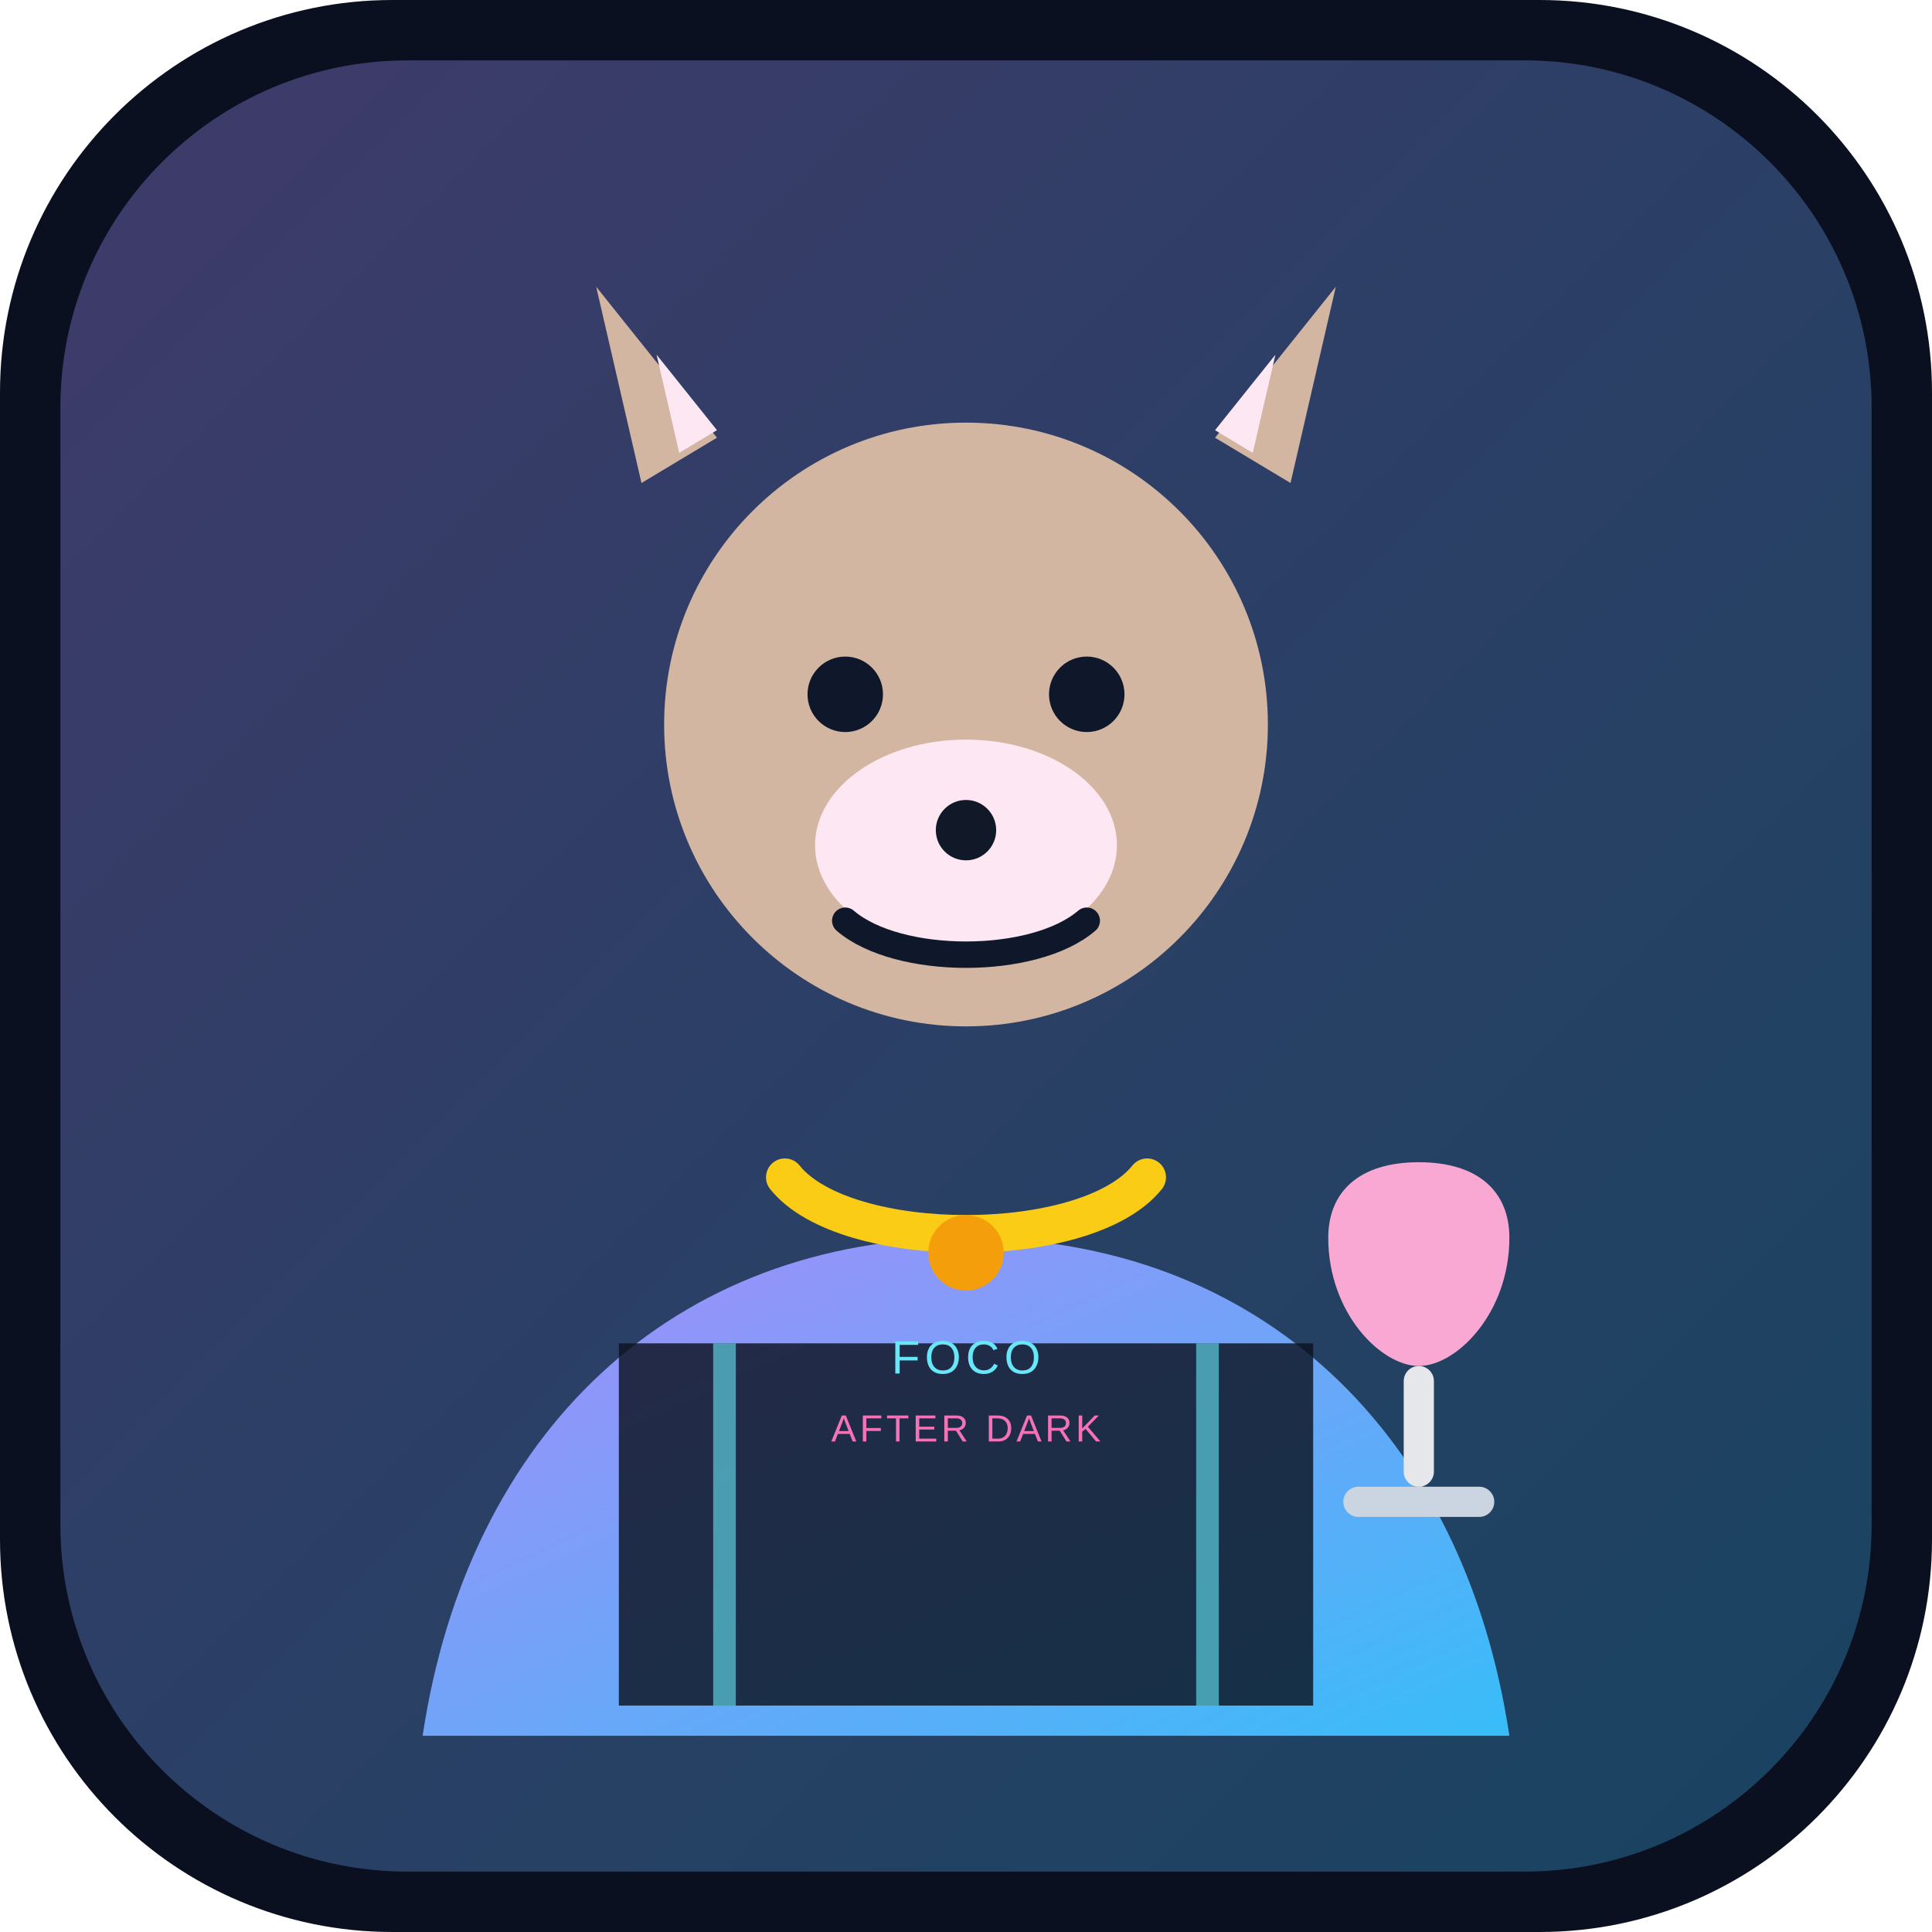
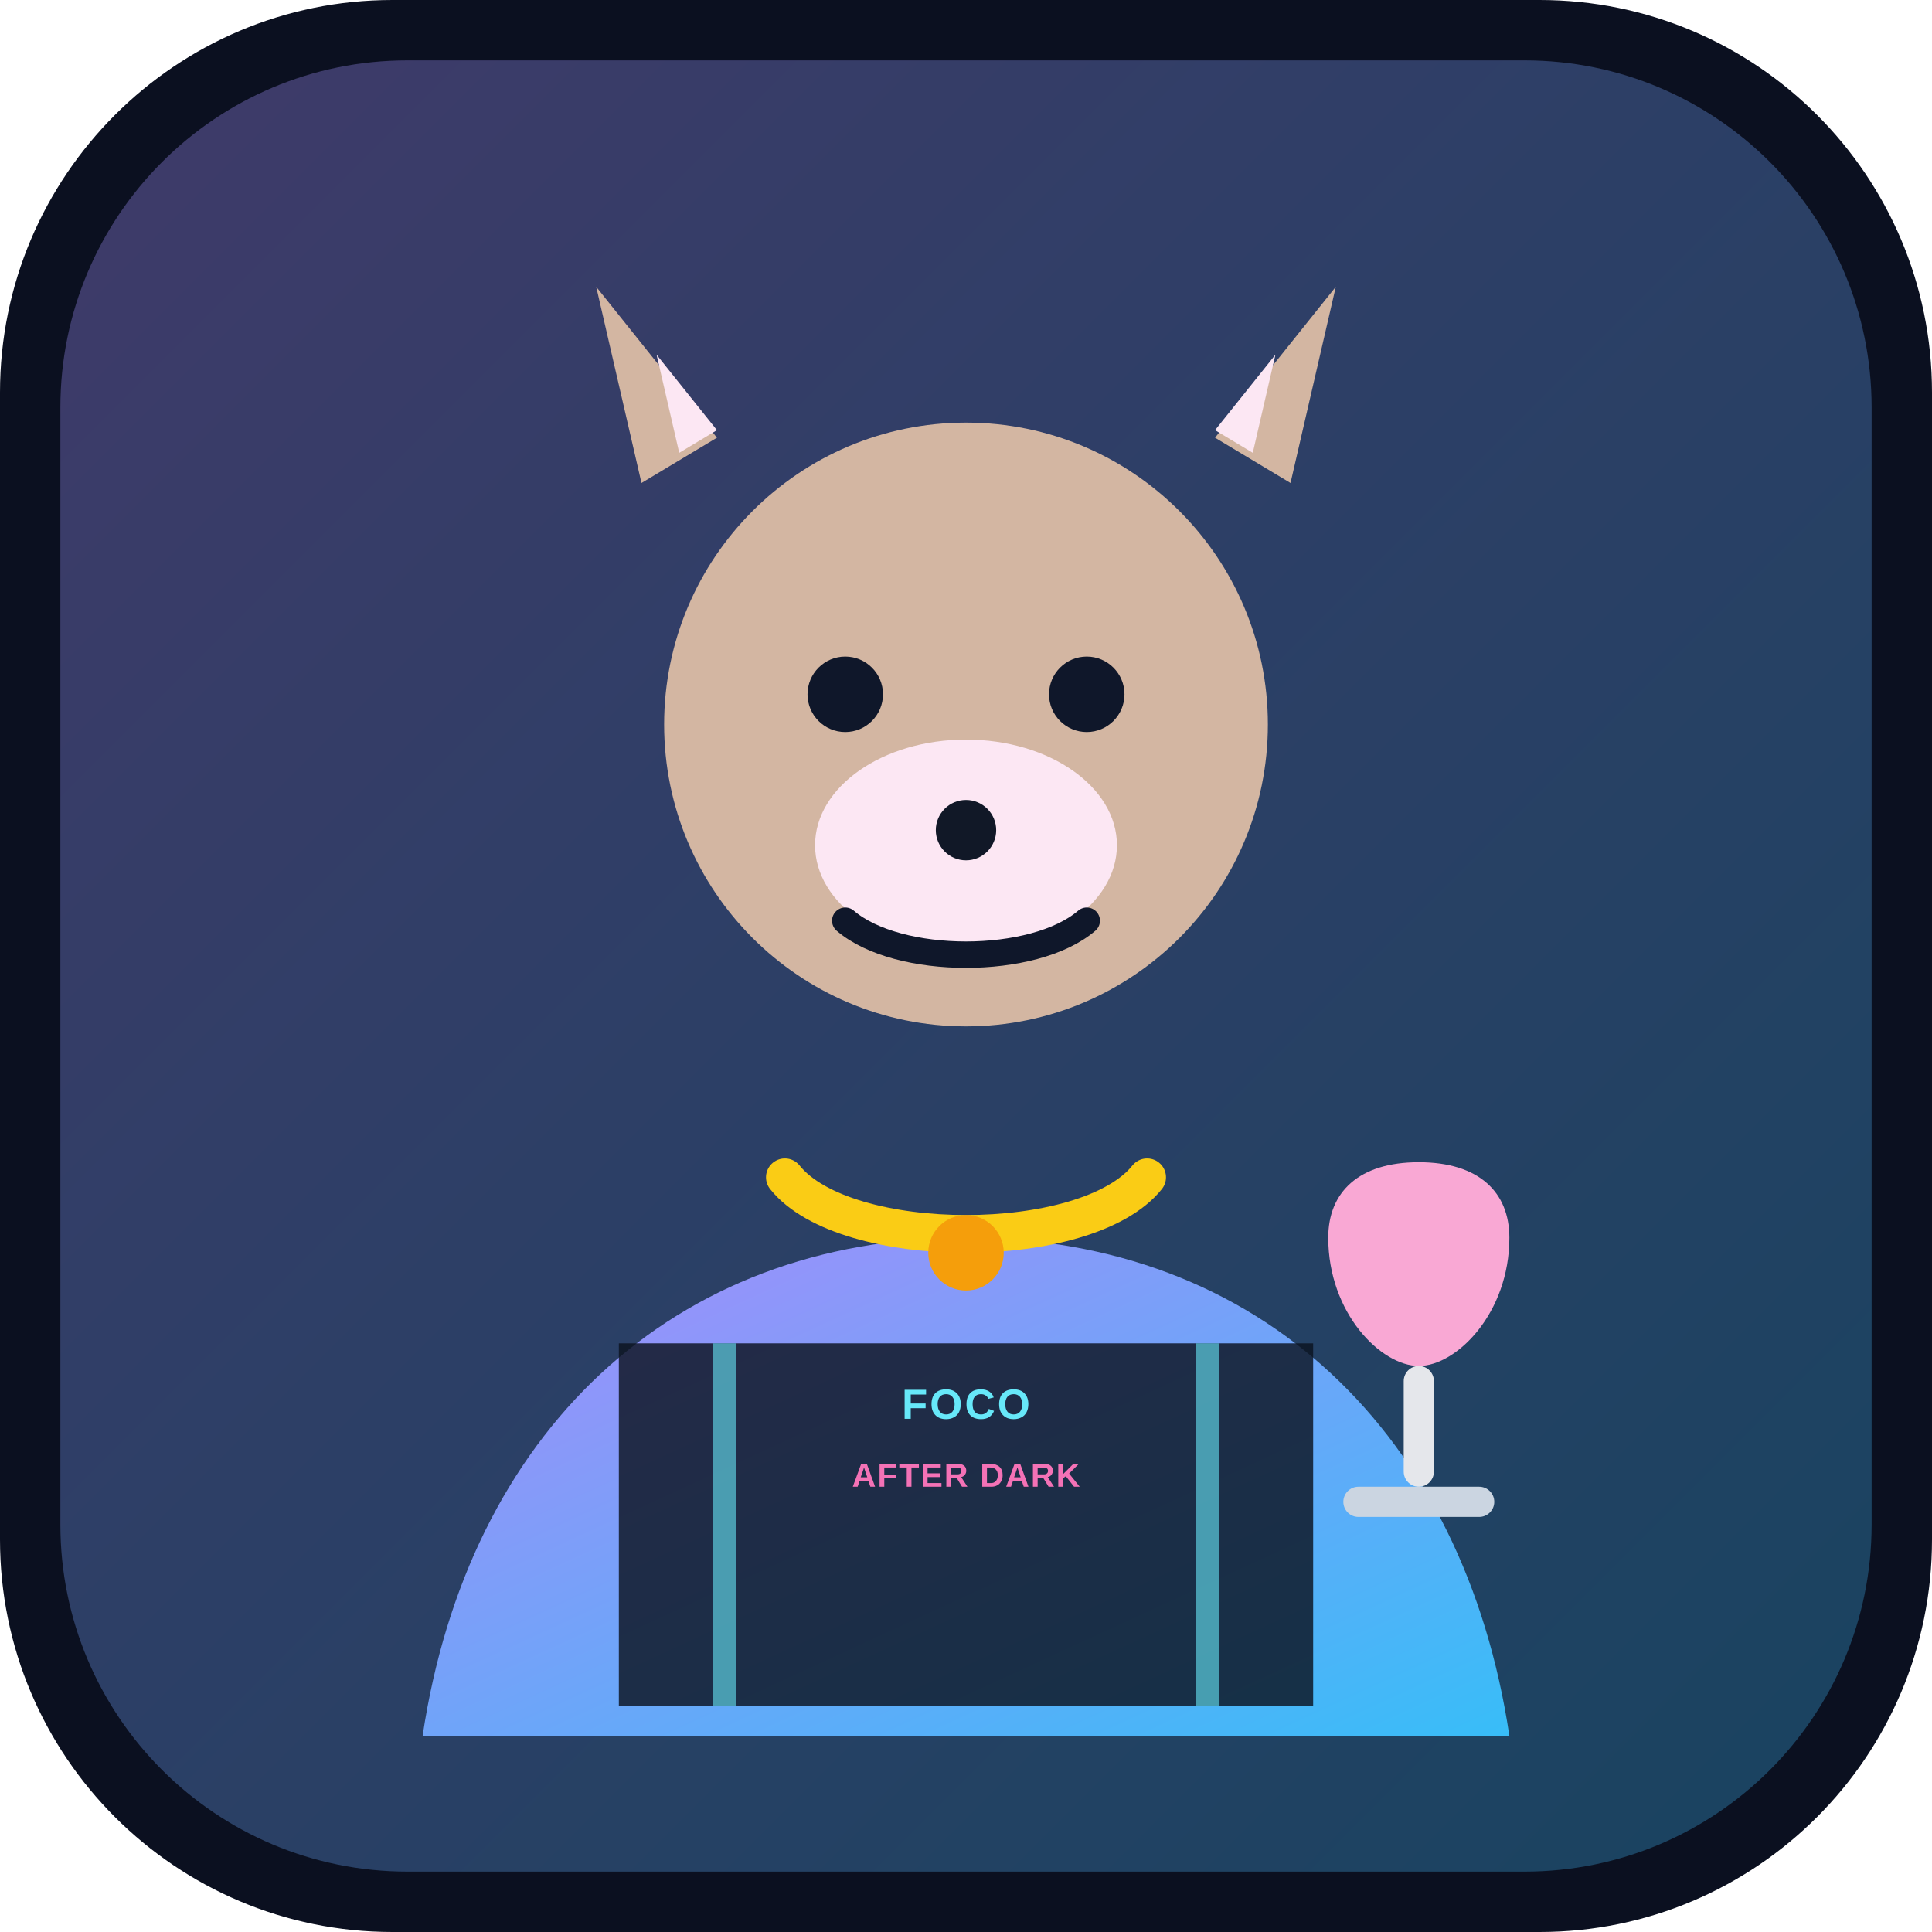
<svg xmlns="http://www.w3.org/2000/svg" viewBox="0 0 256 256" role="img" aria-label="Vodka Viper">
  <defs>
    <linearGradient id="bg" x1="0" y1="0" x2="1" y2="1">
      <stop offset="0%" stop-color="#a78bfa" stop-opacity="0.34" />
      <stop offset="100%" stop-color="#38bdf8" stop-opacity="0.30" />
    </linearGradient>
    <linearGradient id="shirt" x1="0" y1="0" x2="1" y2="1">
      <stop offset="0%" stop-color="#a78bfa" />
      <stop offset="100%" stop-color="#38bdf8" />
    </linearGradient>
  </defs>
  <rect width="256" height="256" rx="52" fill="#0b1020" />
  <rect x="8" y="8" width="240" height="240" rx="46" fill="url(#bg)" />
  <path d="M95 58l-16-20 6 26z" fill="#d3b6a2" />
  <path d="M161 58l16-20-6 26z" fill="#d3b6a2" />
  <path d="M95 57l-8-10 3 13z" fill="#fce7f3" />
  <path d="M161 57l8-10-3 13z" fill="#fce7f3" />
  <circle cx="128" cy="96" r="40" fill="#d3b6a2" />
  <ellipse cx="128" cy="112" rx="20" ry="14" fill="#fce7f3" />
  <circle cx="112" cy="92" r="5" fill="#0f172a" />
  <circle cx="144" cy="92" r="5" fill="#0f172a" />
  <circle cx="128" cy="110" r="4" fill="#111827" />
  <path d="M112 122c7 6 25 6 32 0" fill="none" stroke="#0f172a" stroke-width="3.5" stroke-linecap="round" />
  <path d="M56 230c6-40 33-66 72-66s66 26 72 66" fill="url(#shirt)" />
  <path d="M82 178h92v48H82z" fill="#0b1220" opacity="0.82" />
  <path d="M96 178v48M160 178v48" stroke="#67e8f9" stroke-width="3" opacity="0.6" />
  <path d="M104 156c8 10 40 10 48 0" fill="none" stroke="#facc15" stroke-width="5" stroke-linecap="round" />
  <circle cx="128" cy="166" r="5" fill="#f59e0b" />
-   <text x="128" y="182" text-anchor="middle" font-family="Arial, sans-serif" font-size="6.2" fill="#67e8f9" letter-spacing="0.62">FOCO</text>
-   <text x="128" y="191" text-anchor="middle" font-family="Arial, sans-serif" font-size="5.0" fill="#f472b6" letter-spacing="0.45">AFTER DARK</text>
+   <text x="128" y="188" text-anchor="middle" font-family="Arial, sans-serif" font-size="5.6" font-weight="700" fill="#67e8f9" letter-spacing="0.28">FOCO</text>
+   <text x="128" y="197" text-anchor="middle" font-family="Arial, sans-serif" font-size="4.4" font-weight="700" fill="#f472b6" letter-spacing="0.18">AFTER DARK</text>
  <path d="M188 154c8 0 12 4 12 10 0 10-7 17-12 17s-12-7-12-17c0-6 4-10 12-10z" fill="#f9a8d4" />
  <rect x="186" y="181" width="4" height="16" rx="2" fill="#e5e7eb" />
  <rect x="178" y="197" width="20" height="4" rx="2" fill="#cbd5e1" />
</svg>
